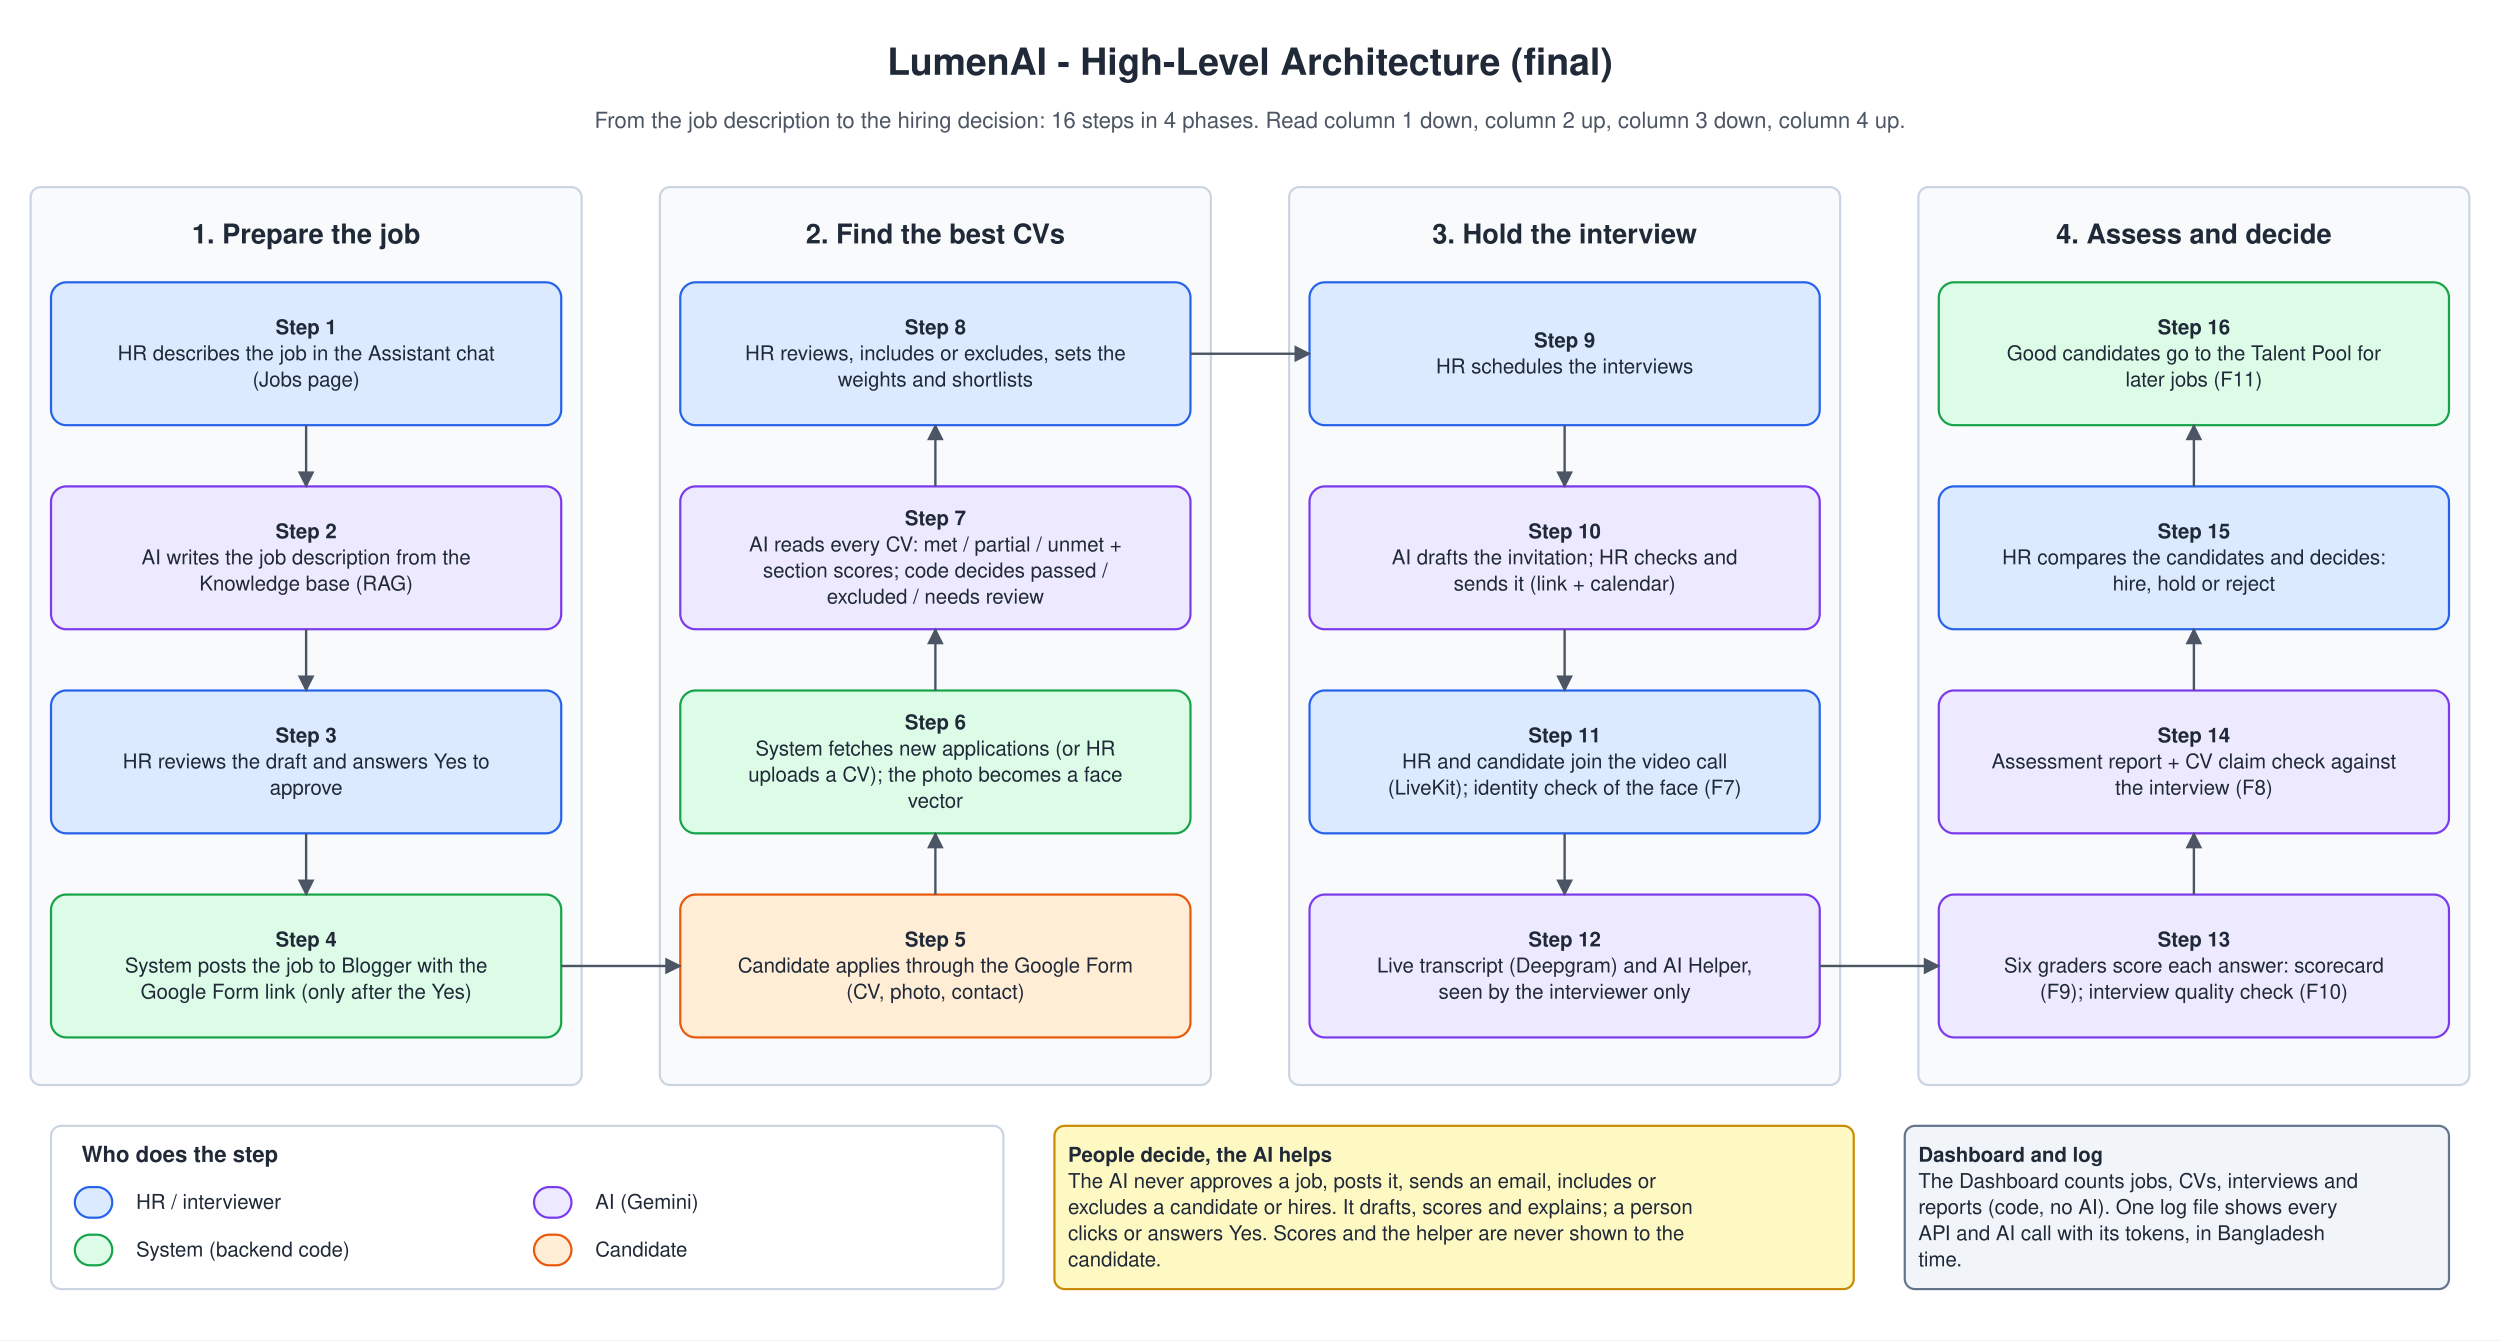
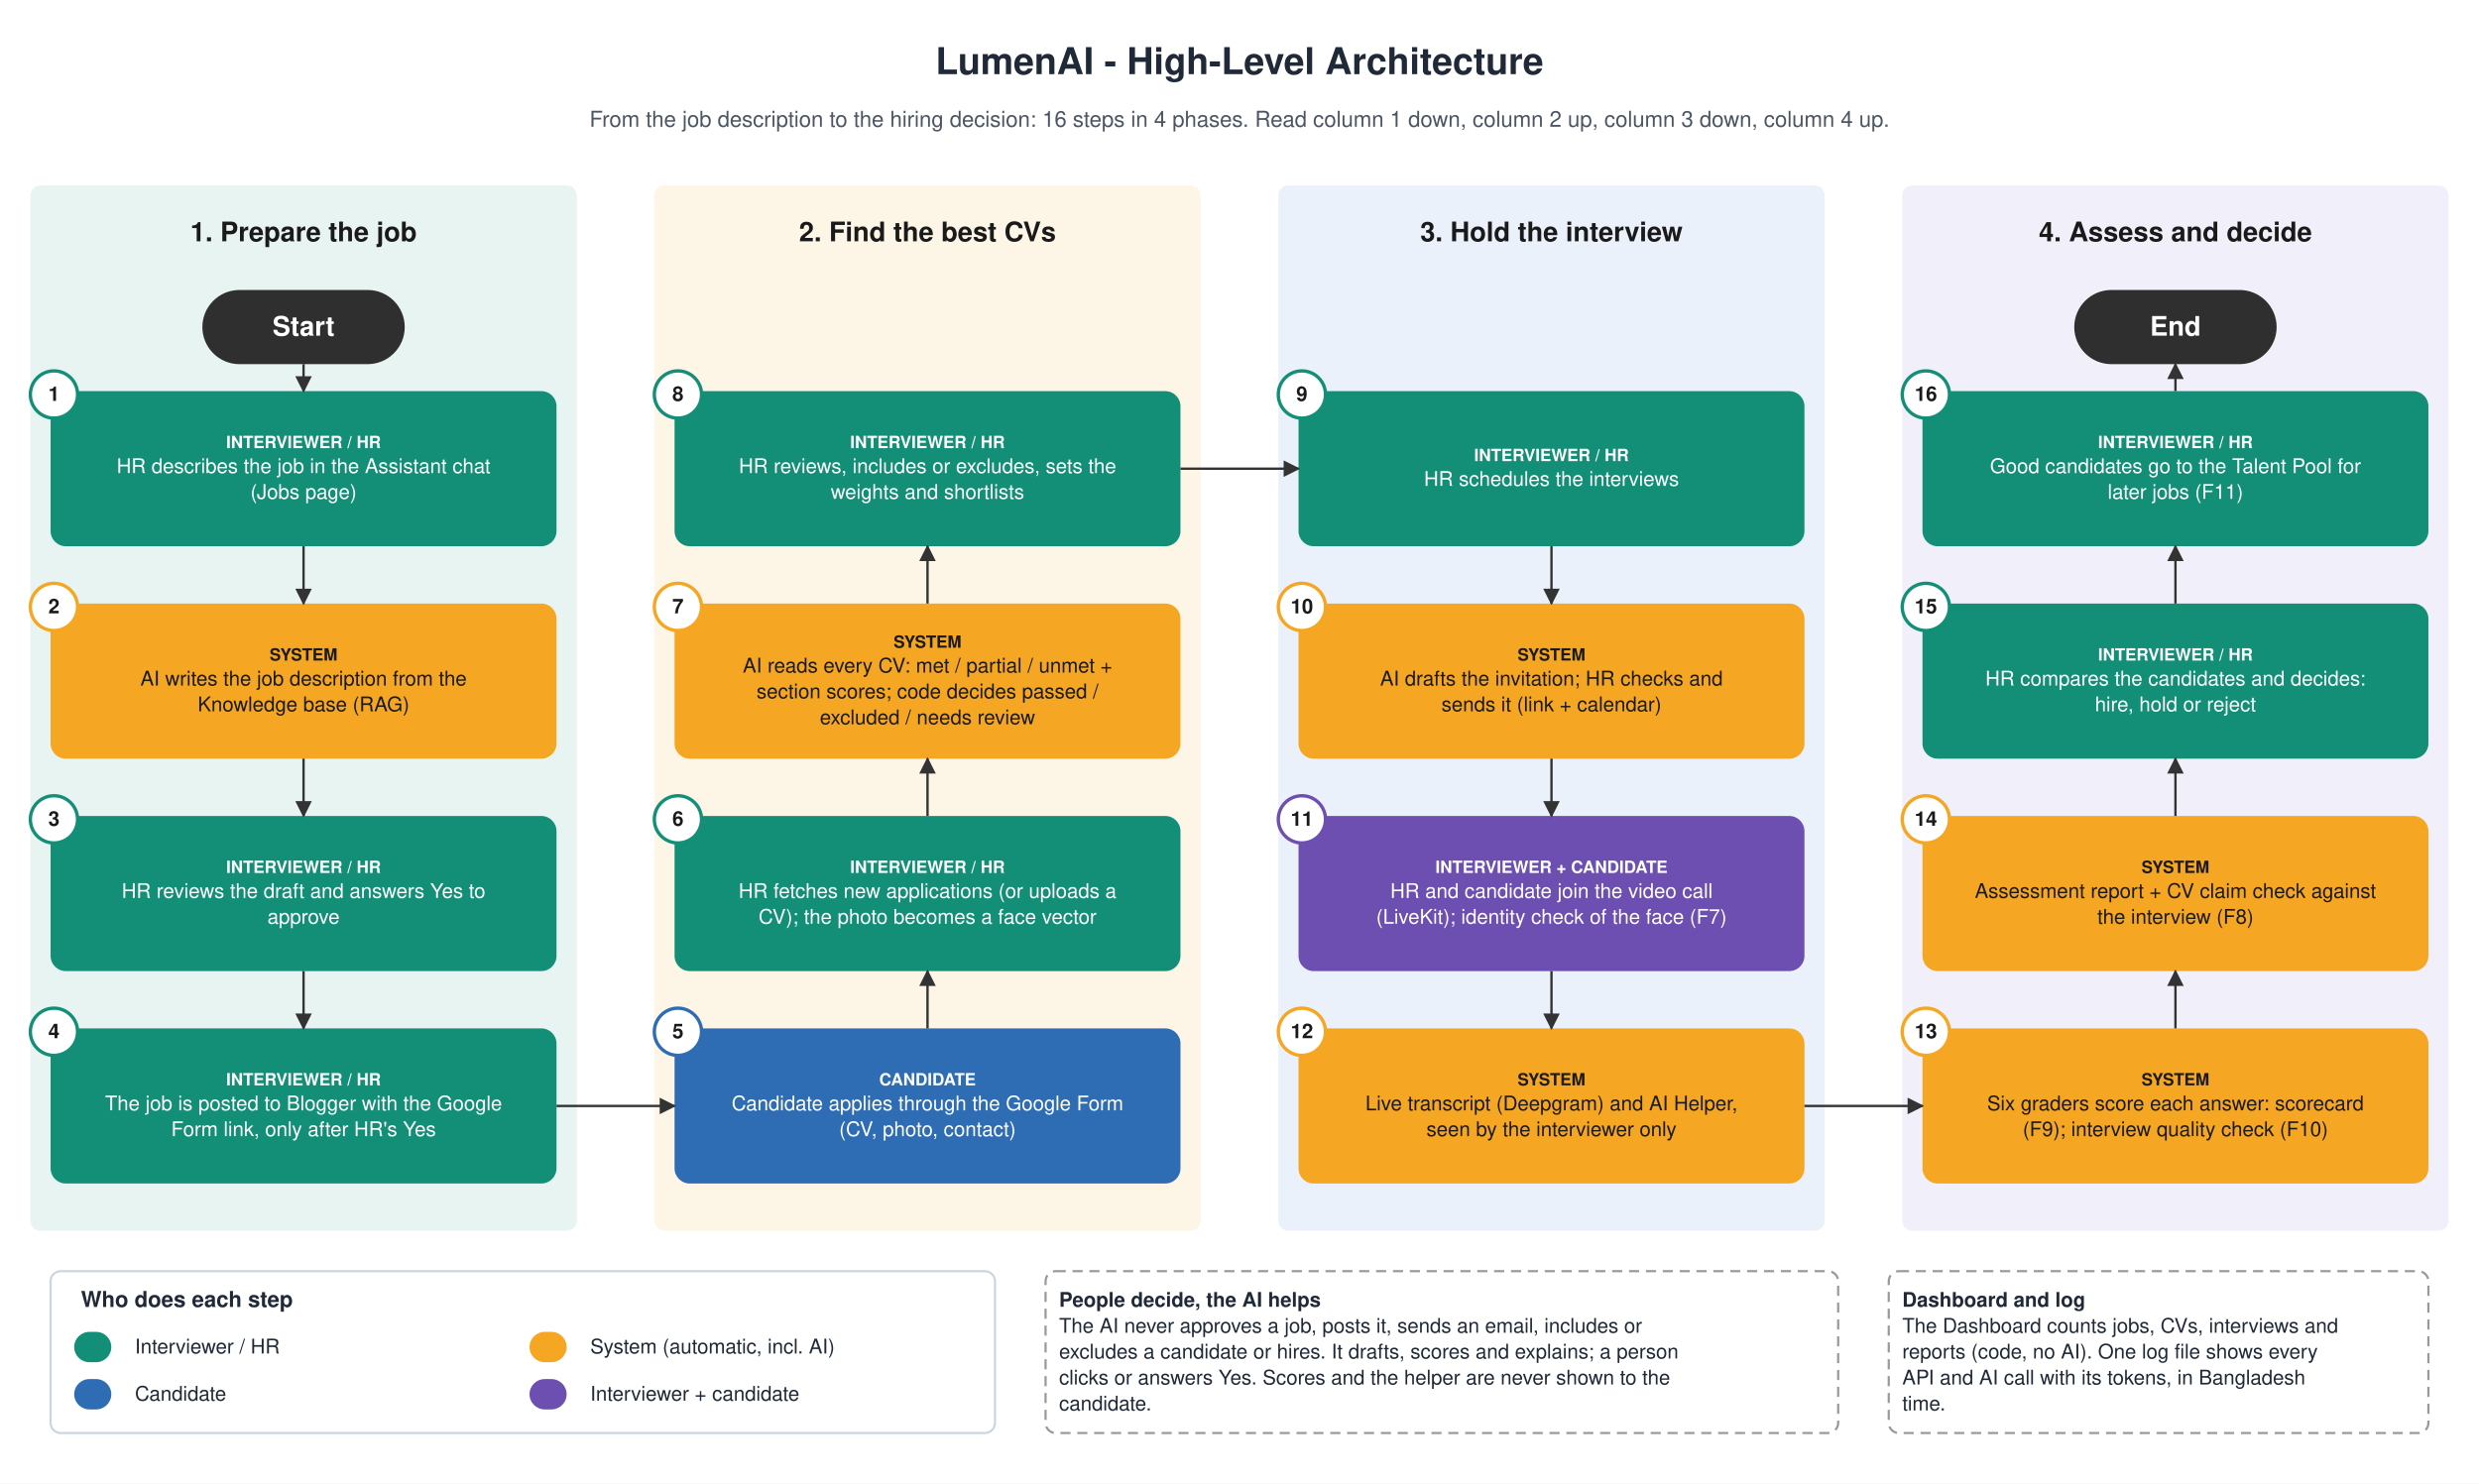
- <svg xmlns="http://www.w3.org/2000/svg" width="1470" height="788" viewBox="0 0 1470 788" font-family="Helvetica, Arial, sans-serif">
-   <rect width="1470" height="788" fill="#ffffff" />
+ <svg xmlns="http://www.w3.org/2000/svg" width="1470" height="880" viewBox="0 0 1470 880" font-family="Helvetica, Arial, sans-serif">
+   <rect width="1470" height="880" fill="#ffffff" />
  <defs>
    <marker id="arr" viewBox="0 0 10 10" refX="9" refY="5" markerWidth="7" markerHeight="7" orient="auto-start-reverse">
      <path d="M0 0L10 5L0 10z" fill="context-stroke" />
    </marker>
  </defs>
-   <rect x="18" y="110" width="324" height="528" rx="6" fill="#f8fafc" stroke="#cbd5e1" stroke-width="1.3" />
-   <rect x="388" y="110" width="324" height="528" rx="6" fill="#f8fafc" stroke="#cbd5e1" stroke-width="1.3" />
-   <rect x="758" y="110" width="324" height="528" rx="6" fill="#f8fafc" stroke="#cbd5e1" stroke-width="1.3" />
-   <rect x="1128" y="110" width="324" height="528" rx="6" fill="#f8fafc" stroke="#cbd5e1" stroke-width="1.3" />
-   <rect x="30" y="662" width="560" height="96" rx="6" fill="#ffffff" stroke="#cbd5e1" stroke-width="1.3" />
-   <rect x="620" y="662" width="470" height="96" rx="6" fill="#fef9c3" stroke="#ca8a04" stroke-width="1.3" />
-   <text x="628" y="683.1" font-size="12" text-anchor="start" font-weight="bold" fill="#1f2937">People decide, the AI helps</text>
-   <text x="628" y="698.5" font-size="12" text-anchor="start" font-weight="normal" fill="#1f2937">The AI never approves a job, posts it, sends an email, includes or</text>
-   <text x="628" y="713.8" font-size="12" text-anchor="start" font-weight="normal" fill="#1f2937">excludes a candidate or hires. It drafts, scores and explains; a person</text>
-   <text x="628" y="729.2" font-size="12" text-anchor="start" font-weight="normal" fill="#1f2937">clicks or answers Yes. Scores and the helper are never shown to the</text>
-   <text x="628" y="744.6" font-size="12" text-anchor="start" font-weight="normal" fill="#1f2937">candidate.</text>
-   <rect x="1120" y="662" width="320" height="96" rx="6" fill="#f1f5f9" stroke="#64748b" stroke-width="1.3" />
-   <text x="1128" y="683.1" font-size="12" text-anchor="start" font-weight="bold" fill="#1f2937">Dashboard and log</text>
-   <text x="1128" y="698.5" font-size="12" text-anchor="start" font-weight="normal" fill="#1f2937">The Dashboard counts jobs, CVs, interviews and</text>
-   <text x="1128" y="713.8" font-size="12" text-anchor="start" font-weight="normal" fill="#1f2937">reports (code, no AI). One log file shows every</text>
-   <text x="1128" y="729.2" font-size="12" text-anchor="start" font-weight="normal" fill="#1f2937">API and AI call with its tokens, in Bangladesh</text>
-   <text x="1128" y="744.6" font-size="12" text-anchor="start" font-weight="normal" fill="#1f2937">time.</text>
-   <text x="735.0" y="44.0" font-size="22" text-anchor="middle" font-weight="bold" fill="#1f2937">LumenAI - High-Level Architecture (final)</text>
+   <rect x="18" y="110" width="324" height="620" rx="6" fill="#E8F4F1" stroke="none" stroke-width="1.3" />
+   <rect x="388" y="110" width="324" height="620" rx="6" fill="#FDF5E6" stroke="none" stroke-width="1.3" />
+   <rect x="758" y="110" width="324" height="620" rx="6" fill="#EAF1FB" stroke="none" stroke-width="1.3" />
+   <rect x="1128" y="110" width="324" height="620" rx="6" fill="#F1EFF9" stroke="none" stroke-width="1.3" />
+   <rect x="30" y="754" width="560" height="96" rx="6" fill="#ffffff" stroke="#cbd5e1" stroke-width="1.3" />
+   <rect x="620" y="754" width="470" height="96" rx="6" fill="#FFFFFF" stroke="#999999" stroke-width="1.3" stroke-dasharray="6 4" />
+   <text x="628" y="775.1" font-size="12" text-anchor="start" font-weight="bold" fill="#1f2937">People decide, the AI helps</text>
+   <text x="628" y="790.5" font-size="12" text-anchor="start" font-weight="normal" fill="#1f2937">The AI never approves a job, posts it, sends an email, includes or</text>
+   <text x="628" y="805.8" font-size="12" text-anchor="start" font-weight="normal" fill="#1f2937">excludes a candidate or hires. It drafts, scores and explains; a person</text>
+   <text x="628" y="821.2" font-size="12" text-anchor="start" font-weight="normal" fill="#1f2937">clicks or answers Yes. Scores and the helper are never shown to the</text>
+   <text x="628" y="836.6" font-size="12" text-anchor="start" font-weight="normal" fill="#1f2937">candidate.</text>
+   <rect x="1120" y="754" width="320" height="96" rx="6" fill="#FFFFFF" stroke="#999999" stroke-width="1.3" stroke-dasharray="6 4" />
+   <text x="1128" y="775.1" font-size="12" text-anchor="start" font-weight="bold" fill="#1f2937">Dashboard and log</text>
+   <text x="1128" y="790.5" font-size="12" text-anchor="start" font-weight="normal" fill="#1f2937">The Dashboard counts jobs, CVs, interviews and</text>
+   <text x="1128" y="805.8" font-size="12" text-anchor="start" font-weight="normal" fill="#1f2937">reports (code, no AI). One log file shows every</text>
+   <text x="1128" y="821.2" font-size="12" text-anchor="start" font-weight="normal" fill="#1f2937">API and AI call with its tokens, in Bangladesh</text>
+   <text x="1128" y="836.6" font-size="12" text-anchor="start" font-weight="normal" fill="#1f2937">time.</text>
+   <text x="735.0" y="44.0" font-size="22" text-anchor="middle" font-weight="bold" fill="#1f2937">LumenAI - High-Level Architecture</text>
  <text x="735.0" y="75.2" font-size="13" text-anchor="middle" font-weight="normal" fill="#4b5563">From the job description to the hiring decision: 16 steps in 4 phases. Read column 1 down, column 2 up, column 3 down, column 4 up.</text>
-   <text x="180.0" y="143.1" font-size="16" text-anchor="middle" font-weight="bold" fill="#1f2937">1. Prepare the job</text>
-   <rect x="30" y="166" width="300" height="84" rx="9" fill="#dbeafe" stroke="#2563eb" stroke-width="1.3" />
-   <text x="180.0" y="196.5" font-size="12" text-anchor="middle" font-weight="bold" fill="#1f2937">Step 1</text>
-   <text x="180.0" y="211.8" font-size="12" text-anchor="middle" font-weight="normal" fill="#1f2937">HR describes the job in the Assistant chat</text>
-   <text x="180.0" y="227.2" font-size="12" text-anchor="middle" font-weight="normal" fill="#1f2937">(Jobs page)</text>
-   <rect x="30" y="286" width="300" height="84" rx="9" fill="#ede9fe" stroke="#7c3aed" stroke-width="1.3" />
-   <text x="180.0" y="316.5" font-size="12" text-anchor="middle" font-weight="bold" fill="#1f2937">Step 2</text>
-   <text x="180.0" y="331.8" font-size="12" text-anchor="middle" font-weight="normal" fill="#1f2937">AI writes the job description from the</text>
-   <text x="180.0" y="347.2" font-size="12" text-anchor="middle" font-weight="normal" fill="#1f2937">Knowledge base (RAG)</text>
-   <rect x="30" y="406" width="300" height="84" rx="9" fill="#dbeafe" stroke="#2563eb" stroke-width="1.3" />
-   <text x="180.0" y="436.5" font-size="12" text-anchor="middle" font-weight="bold" fill="#1f2937">Step 3</text>
-   <text x="180.0" y="451.8" font-size="12" text-anchor="middle" font-weight="normal" fill="#1f2937">HR reviews the draft and answers Yes to</text>
-   <text x="180.0" y="467.2" font-size="12" text-anchor="middle" font-weight="normal" fill="#1f2937">approve</text>
-   <rect x="30" y="526" width="300" height="84" rx="9" fill="#dcfce7" stroke="#16a34a" stroke-width="1.3" />
-   <text x="180.0" y="556.5" font-size="12" text-anchor="middle" font-weight="bold" fill="#1f2937">Step 4</text>
-   <text x="180.0" y="571.8" font-size="12" text-anchor="middle" font-weight="normal" fill="#1f2937">System posts the job to Blogger with the</text>
-   <text x="180.0" y="587.2" font-size="12" text-anchor="middle" font-weight="normal" fill="#1f2937">Google Form link (only after the Yes)</text>
-   <text x="550.0" y="143.1" font-size="16" text-anchor="middle" font-weight="bold" fill="#1f2937">2. Find the best CVs</text>
-   <rect x="400" y="166" width="300" height="84" rx="9" fill="#dbeafe" stroke="#2563eb" stroke-width="1.3" />
-   <text x="550.0" y="196.5" font-size="12" text-anchor="middle" font-weight="bold" fill="#1f2937">Step 8</text>
-   <text x="550.0" y="211.8" font-size="12" text-anchor="middle" font-weight="normal" fill="#1f2937">HR reviews, includes or excludes, sets the</text>
-   <text x="550.0" y="227.2" font-size="12" text-anchor="middle" font-weight="normal" fill="#1f2937">weights and shortlists</text>
-   <rect x="400" y="286" width="300" height="84" rx="9" fill="#ede9fe" stroke="#7c3aed" stroke-width="1.3" />
-   <text x="550.0" y="308.8" font-size="12" text-anchor="middle" font-weight="bold" fill="#1f2937">Step 7</text>
-   <text x="550.0" y="324.2" font-size="12" text-anchor="middle" font-weight="normal" fill="#1f2937">AI reads every CV: met / partial / unmet +</text>
-   <text x="550.0" y="339.5" font-size="12" text-anchor="middle" font-weight="normal" fill="#1f2937">section scores; code decides passed /</text>
-   <text x="550.0" y="354.9" font-size="12" text-anchor="middle" font-weight="normal" fill="#1f2937">excluded / needs review</text>
-   <rect x="400" y="406" width="300" height="84" rx="9" fill="#dcfce7" stroke="#16a34a" stroke-width="1.3" />
-   <text x="550.0" y="428.8" font-size="12" text-anchor="middle" font-weight="bold" fill="#1f2937">Step 6</text>
-   <text x="550.0" y="444.2" font-size="12" text-anchor="middle" font-weight="normal" fill="#1f2937">System fetches new applications (or HR</text>
-   <text x="550.0" y="459.5" font-size="12" text-anchor="middle" font-weight="normal" fill="#1f2937">uploads a CV); the photo becomes a face</text>
-   <text x="550.0" y="474.9" font-size="12" text-anchor="middle" font-weight="normal" fill="#1f2937">vector</text>
-   <rect x="400" y="526" width="300" height="84" rx="9" fill="#ffedd5" stroke="#ea580c" stroke-width="1.3" />
-   <text x="550.0" y="556.5" font-size="12" text-anchor="middle" font-weight="bold" fill="#1f2937">Step 5</text>
-   <text x="550.0" y="571.8" font-size="12" text-anchor="middle" font-weight="normal" fill="#1f2937">Candidate applies through the Google Form</text>
-   <text x="550.0" y="587.2" font-size="12" text-anchor="middle" font-weight="normal" fill="#1f2937">(CV, photo, contact)</text>
-   <text x="920.0" y="143.1" font-size="16" text-anchor="middle" font-weight="bold" fill="#1f2937">3. Hold the interview</text>
-   <rect x="770" y="166" width="300" height="84" rx="9" fill="#dbeafe" stroke="#2563eb" stroke-width="1.3" />
-   <text x="920.0" y="204.2" font-size="12" text-anchor="middle" font-weight="bold" fill="#1f2937">Step 9</text>
-   <text x="920.0" y="219.5" font-size="12" text-anchor="middle" font-weight="normal" fill="#1f2937">HR schedules the interviews</text>
-   <rect x="770" y="286" width="300" height="84" rx="9" fill="#ede9fe" stroke="#7c3aed" stroke-width="1.3" />
-   <text x="920.0" y="316.5" font-size="12" text-anchor="middle" font-weight="bold" fill="#1f2937">Step 10</text>
-   <text x="920.0" y="331.8" font-size="12" text-anchor="middle" font-weight="normal" fill="#1f2937">AI drafts the invitation; HR checks and</text>
-   <text x="920.0" y="347.2" font-size="12" text-anchor="middle" font-weight="normal" fill="#1f2937">sends it (link + calendar)</text>
-   <rect x="770" y="406" width="300" height="84" rx="9" fill="#dbeafe" stroke="#2563eb" stroke-width="1.3" />
-   <text x="920.0" y="436.5" font-size="12" text-anchor="middle" font-weight="bold" fill="#1f2937">Step 11</text>
-   <text x="920.0" y="451.8" font-size="12" text-anchor="middle" font-weight="normal" fill="#1f2937">HR and candidate join the video call</text>
-   <text x="920.0" y="467.2" font-size="12" text-anchor="middle" font-weight="normal" fill="#1f2937">(LiveKit); identity check of the face (F7)</text>
-   <rect x="770" y="526" width="300" height="84" rx="9" fill="#ede9fe" stroke="#7c3aed" stroke-width="1.3" />
-   <text x="920.0" y="556.5" font-size="12" text-anchor="middle" font-weight="bold" fill="#1f2937">Step 12</text>
-   <text x="920.0" y="571.8" font-size="12" text-anchor="middle" font-weight="normal" fill="#1f2937">Live transcript (Deepgram) and AI Helper,</text>
-   <text x="920.0" y="587.2" font-size="12" text-anchor="middle" font-weight="normal" fill="#1f2937">seen by the interviewer only</text>
-   <text x="1290.0" y="143.1" font-size="16" text-anchor="middle" font-weight="bold" fill="#1f2937">4. Assess and decide</text>
-   <rect x="1140" y="166" width="300" height="84" rx="9" fill="#dcfce7" stroke="#16a34a" stroke-width="1.3" />
-   <text x="1290.0" y="196.5" font-size="12" text-anchor="middle" font-weight="bold" fill="#1f2937">Step 16</text>
-   <text x="1290.0" y="211.8" font-size="12" text-anchor="middle" font-weight="normal" fill="#1f2937">Good candidates go to the Talent Pool for</text>
-   <text x="1290.0" y="227.2" font-size="12" text-anchor="middle" font-weight="normal" fill="#1f2937">later jobs (F11)</text>
-   <rect x="1140" y="286" width="300" height="84" rx="9" fill="#dbeafe" stroke="#2563eb" stroke-width="1.3" />
-   <text x="1290.0" y="316.5" font-size="12" text-anchor="middle" font-weight="bold" fill="#1f2937">Step 15</text>
-   <text x="1290.0" y="331.8" font-size="12" text-anchor="middle" font-weight="normal" fill="#1f2937">HR compares the candidates and decides:</text>
-   <text x="1290.0" y="347.2" font-size="12" text-anchor="middle" font-weight="normal" fill="#1f2937">hire, hold or reject</text>
-   <rect x="1140" y="406" width="300" height="84" rx="9" fill="#ede9fe" stroke="#7c3aed" stroke-width="1.3" />
-   <text x="1290.0" y="436.5" font-size="12" text-anchor="middle" font-weight="bold" fill="#1f2937">Step 14</text>
-   <text x="1290.0" y="451.8" font-size="12" text-anchor="middle" font-weight="normal" fill="#1f2937">Assessment report + CV claim check against</text>
-   <text x="1290.0" y="467.2" font-size="12" text-anchor="middle" font-weight="normal" fill="#1f2937">the interview (F8)</text>
-   <rect x="1140" y="526" width="300" height="84" rx="9" fill="#ede9fe" stroke="#7c3aed" stroke-width="1.3" />
-   <text x="1290.0" y="556.5" font-size="12" text-anchor="middle" font-weight="bold" fill="#1f2937">Step 13</text>
-   <text x="1290.0" y="571.8" font-size="12" text-anchor="middle" font-weight="normal" fill="#1f2937">Six graders score each answer: scorecard</text>
-   <text x="1290.0" y="587.2" font-size="12" text-anchor="middle" font-weight="normal" fill="#1f2937">(F9); interview quality check (F10)</text>
-   <text x="48" y="683.2" font-size="13" text-anchor="start" font-weight="bold" fill="#1f2937">Who does the step</text>
-   <rect x="44" y="698" width="22" height="18" rx="9" fill="#dbeafe" stroke="#2563eb" stroke-width="1.3" />
-   <text x="80" y="710.8" font-size="12" text-anchor="start" font-weight="normal" fill="#1f2937">HR / interviewer</text>
-   <rect x="314" y="698" width="22" height="18" rx="9" fill="#ede9fe" stroke="#7c3aed" stroke-width="1.3" />
-   <text x="350" y="710.8" font-size="12" text-anchor="start" font-weight="normal" fill="#1f2937">AI (Gemini)</text>
-   <rect x="44" y="726" width="22" height="18" rx="9" fill="#dcfce7" stroke="#16a34a" stroke-width="1.3" />
-   <text x="80" y="738.8" font-size="12" text-anchor="start" font-weight="normal" fill="#1f2937">System (backend code)</text>
-   <rect x="314" y="726" width="22" height="18" rx="9" fill="#ffedd5" stroke="#ea580c" stroke-width="1.3" />
-   <text x="350" y="738.8" font-size="12" text-anchor="start" font-weight="normal" fill="#1f2937">Candidate</text>
-   <path d="M180.0 250.0 L180.0 286.0" fill="none" stroke="#4b5563" stroke-width="1.4" marker-end="url(#arr)" />
-   <path d="M180.0 370.0 L180.0 406.0" fill="none" stroke="#4b5563" stroke-width="1.4" marker-end="url(#arr)" />
-   <path d="M180.0 490.0 L180.0 526.0" fill="none" stroke="#4b5563" stroke-width="1.4" marker-end="url(#arr)" />
-   <path d="M550.0 526.0 L550.0 490.0" fill="none" stroke="#4b5563" stroke-width="1.4" marker-end="url(#arr)" />
-   <path d="M550.0 406.0 L550.0 370.0" fill="none" stroke="#4b5563" stroke-width="1.4" marker-end="url(#arr)" />
-   <path d="M550.0 286.0 L550.0 250.0" fill="none" stroke="#4b5563" stroke-width="1.4" marker-end="url(#arr)" />
-   <path d="M920.0 250.0 L920.0 286.0" fill="none" stroke="#4b5563" stroke-width="1.4" marker-end="url(#arr)" />
-   <path d="M920.0 370.0 L920.0 406.0" fill="none" stroke="#4b5563" stroke-width="1.4" marker-end="url(#arr)" />
-   <path d="M920.0 490.0 L920.0 526.0" fill="none" stroke="#4b5563" stroke-width="1.4" marker-end="url(#arr)" />
-   <path d="M1290.0 526.0 L1290.0 490.0" fill="none" stroke="#4b5563" stroke-width="1.4" marker-end="url(#arr)" />
-   <path d="M1290.0 406.0 L1290.0 370.0" fill="none" stroke="#4b5563" stroke-width="1.4" marker-end="url(#arr)" />
-   <path d="M1290.0 286.0 L1290.0 250.0" fill="none" stroke="#4b5563" stroke-width="1.4" marker-end="url(#arr)" />
-   <path d="M330.0 568.0 L400.0 568.0" fill="none" stroke="#4b5563" stroke-width="1.4" marker-end="url(#arr)" />
-   <path d="M700.0 208.0 L770.0 208.0" fill="none" stroke="#4b5563" stroke-width="1.4" marker-end="url(#arr)" />
-   <path d="M1070.0 568.0 L1140.0 568.0" fill="none" stroke="#4b5563" stroke-width="1.4" marker-end="url(#arr)" />
+   <text x="180.0" y="143.1" font-size="16" text-anchor="middle" font-weight="bold" fill="#1A1A1A">1. Prepare the job</text>
+   <rect x="30" y="232" width="300" height="92" rx="9" fill="#148F77" stroke="none" stroke-width="1.3" />
+   <text x="180.0" y="265.8" font-size="10" text-anchor="middle" font-weight="bold" fill="#FFFFFF">INTERVIEWER / HR</text>
+   <text x="180.0" y="280.6" font-size="12" text-anchor="middle" font-weight="normal" fill="#FFFFFF">HR describes the job in the Assistant chat</text>
+   <text x="180.0" y="295.9" font-size="12" text-anchor="middle" font-weight="normal" fill="#FFFFFF">(Jobs page)</text>
+   <ellipse cx="32.0" cy="234.0" rx="14.0" ry="14.0" fill="#FFFFFF" stroke="#148F77" stroke-width="2" />
+   <text x="32.0" y="237.8" font-size="12" text-anchor="middle" font-weight="bold" fill="#1A1A1A">1</text>
+   <rect x="30" y="358" width="300" height="92" rx="9" fill="#F5A623" stroke="none" stroke-width="1.3" />
+   <text x="180.0" y="391.8" font-size="10" text-anchor="middle" font-weight="bold" fill="#1A1A1A">SYSTEM</text>
+   <text x="180.0" y="406.6" font-size="12" text-anchor="middle" font-weight="normal" fill="#1A1A1A">AI writes the job description from the</text>
+   <text x="180.0" y="421.9" font-size="12" text-anchor="middle" font-weight="normal" fill="#1A1A1A">Knowledge base (RAG)</text>
+   <ellipse cx="32.0" cy="360.0" rx="14.0" ry="14.0" fill="#FFFFFF" stroke="#F5A623" stroke-width="2" />
+   <text x="32.0" y="363.8" font-size="12" text-anchor="middle" font-weight="bold" fill="#1A1A1A">2</text>
+   <rect x="30" y="484" width="300" height="92" rx="9" fill="#148F77" stroke="none" stroke-width="1.3" />
+   <text x="180.0" y="517.8" font-size="10" text-anchor="middle" font-weight="bold" fill="#FFFFFF">INTERVIEWER / HR</text>
+   <text x="180.0" y="532.6" font-size="12" text-anchor="middle" font-weight="normal" fill="#FFFFFF">HR reviews the draft and answers Yes to</text>
+   <text x="180.0" y="547.9" font-size="12" text-anchor="middle" font-weight="normal" fill="#FFFFFF">approve</text>
+   <ellipse cx="32.0" cy="486.0" rx="14.0" ry="14.0" fill="#FFFFFF" stroke="#148F77" stroke-width="2" />
+   <text x="32.0" y="489.8" font-size="12" text-anchor="middle" font-weight="bold" fill="#1A1A1A">3</text>
+   <rect x="30" y="610" width="300" height="92" rx="9" fill="#148F77" stroke="none" stroke-width="1.3" />
+   <text x="180.0" y="643.8" font-size="10" text-anchor="middle" font-weight="bold" fill="#FFFFFF">INTERVIEWER / HR</text>
+   <text x="180.0" y="658.6" font-size="12" text-anchor="middle" font-weight="normal" fill="#FFFFFF">The job is posted to Blogger with the Google</text>
+   <text x="180.0" y="673.9" font-size="12" text-anchor="middle" font-weight="normal" fill="#FFFFFF">Form link, only after HR's Yes</text>
+   <ellipse cx="32.0" cy="612.0" rx="14.0" ry="14.0" fill="#FFFFFF" stroke="#148F77" stroke-width="2" />
+   <text x="32.0" y="615.8" font-size="12" text-anchor="middle" font-weight="bold" fill="#1A1A1A">4</text>
+   <text x="550.0" y="143.1" font-size="16" text-anchor="middle" font-weight="bold" fill="#1A1A1A">2. Find the best CVs</text>
+   <rect x="400" y="232" width="300" height="92" rx="9" fill="#148F77" stroke="none" stroke-width="1.3" />
+   <text x="550.0" y="265.8" font-size="10" text-anchor="middle" font-weight="bold" fill="#FFFFFF">INTERVIEWER / HR</text>
+   <text x="550.0" y="280.6" font-size="12" text-anchor="middle" font-weight="normal" fill="#FFFFFF">HR reviews, includes or excludes, sets the</text>
+   <text x="550.0" y="295.9" font-size="12" text-anchor="middle" font-weight="normal" fill="#FFFFFF">weights and shortlists</text>
+   <ellipse cx="402.0" cy="234.0" rx="14.0" ry="14.0" fill="#FFFFFF" stroke="#148F77" stroke-width="2" />
+   <text x="402.0" y="237.8" font-size="12" text-anchor="middle" font-weight="bold" fill="#1A1A1A">8</text>
+   <rect x="400" y="358" width="300" height="92" rx="9" fill="#F5A623" stroke="none" stroke-width="1.3" />
+   <text x="550.0" y="384.2" font-size="10" text-anchor="middle" font-weight="bold" fill="#1A1A1A">SYSTEM</text>
+   <text x="550.0" y="398.9" font-size="12" text-anchor="middle" font-weight="normal" fill="#1A1A1A">AI reads every CV: met / partial / unmet +</text>
+   <text x="550.0" y="414.2" font-size="12" text-anchor="middle" font-weight="normal" fill="#1A1A1A">section scores; code decides passed /</text>
+   <text x="550.0" y="429.6" font-size="12" text-anchor="middle" font-weight="normal" fill="#1A1A1A">excluded / needs review</text>
+   <ellipse cx="402.0" cy="360.0" rx="14.0" ry="14.0" fill="#FFFFFF" stroke="#F5A623" stroke-width="2" />
+   <text x="402.0" y="363.8" font-size="12" text-anchor="middle" font-weight="bold" fill="#1A1A1A">7</text>
+   <rect x="400" y="484" width="300" height="92" rx="9" fill="#148F77" stroke="none" stroke-width="1.3" />
+   <text x="550.0" y="517.8" font-size="10" text-anchor="middle" font-weight="bold" fill="#FFFFFF">INTERVIEWER / HR</text>
+   <text x="550.0" y="532.6" font-size="12" text-anchor="middle" font-weight="normal" fill="#FFFFFF">HR fetches new applications (or uploads a</text>
+   <text x="550.0" y="547.9" font-size="12" text-anchor="middle" font-weight="normal" fill="#FFFFFF">CV); the photo becomes a face vector</text>
+   <ellipse cx="402.0" cy="486.0" rx="14.0" ry="14.0" fill="#FFFFFF" stroke="#148F77" stroke-width="2" />
+   <text x="402.0" y="489.8" font-size="12" text-anchor="middle" font-weight="bold" fill="#1A1A1A">6</text>
+   <rect x="400" y="610" width="300" height="92" rx="9" fill="#2E6DB4" stroke="none" stroke-width="1.3" />
+   <text x="550.0" y="643.8" font-size="10" text-anchor="middle" font-weight="bold" fill="#FFFFFF">CANDIDATE</text>
+   <text x="550.0" y="658.6" font-size="12" text-anchor="middle" font-weight="normal" fill="#FFFFFF">Candidate applies through the Google Form</text>
+   <text x="550.0" y="673.9" font-size="12" text-anchor="middle" font-weight="normal" fill="#FFFFFF">(CV, photo, contact)</text>
+   <ellipse cx="402.0" cy="612.0" rx="14.0" ry="14.0" fill="#FFFFFF" stroke="#2E6DB4" stroke-width="2" />
+   <text x="402.0" y="615.8" font-size="12" text-anchor="middle" font-weight="bold" fill="#1A1A1A">5</text>
+   <text x="920.0" y="143.1" font-size="16" text-anchor="middle" font-weight="bold" fill="#1A1A1A">3. Hold the interview</text>
+   <rect x="770" y="232" width="300" height="92" rx="9" fill="#148F77" stroke="none" stroke-width="1.3" />
+   <text x="920.0" y="273.5" font-size="10" text-anchor="middle" font-weight="bold" fill="#FFFFFF">INTERVIEWER / HR</text>
+   <text x="920.0" y="288.2" font-size="12" text-anchor="middle" font-weight="normal" fill="#FFFFFF">HR schedules the interviews</text>
+   <ellipse cx="772.0" cy="234.0" rx="14.0" ry="14.0" fill="#FFFFFF" stroke="#148F77" stroke-width="2" />
+   <text x="772.0" y="237.8" font-size="12" text-anchor="middle" font-weight="bold" fill="#1A1A1A">9</text>
+   <rect x="770" y="358" width="300" height="92" rx="9" fill="#F5A623" stroke="none" stroke-width="1.3" />
+   <text x="920.0" y="391.8" font-size="10" text-anchor="middle" font-weight="bold" fill="#1A1A1A">SYSTEM</text>
+   <text x="920.0" y="406.6" font-size="12" text-anchor="middle" font-weight="normal" fill="#1A1A1A">AI drafts the invitation; HR checks and</text>
+   <text x="920.0" y="421.9" font-size="12" text-anchor="middle" font-weight="normal" fill="#1A1A1A">sends it (link + calendar)</text>
+   <ellipse cx="772.0" cy="360.0" rx="14.0" ry="14.0" fill="#FFFFFF" stroke="#F5A623" stroke-width="2" />
+   <text x="772.0" y="363.8" font-size="12" text-anchor="middle" font-weight="bold" fill="#1A1A1A">10</text>
+   <rect x="770" y="484" width="300" height="92" rx="9" fill="#6C4FB0" stroke="none" stroke-width="1.3" />
+   <text x="920.0" y="517.8" font-size="10" text-anchor="middle" font-weight="bold" fill="#FFFFFF">INTERVIEWER + CANDIDATE</text>
+   <text x="920.0" y="532.6" font-size="12" text-anchor="middle" font-weight="normal" fill="#FFFFFF">HR and candidate join the video call</text>
+   <text x="920.0" y="547.9" font-size="12" text-anchor="middle" font-weight="normal" fill="#FFFFFF">(LiveKit); identity check of the face (F7)</text>
+   <ellipse cx="772.0" cy="486.0" rx="14.0" ry="14.0" fill="#FFFFFF" stroke="#6C4FB0" stroke-width="2" />
+   <text x="772.0" y="489.8" font-size="12" text-anchor="middle" font-weight="bold" fill="#1A1A1A">11</text>
+   <rect x="770" y="610" width="300" height="92" rx="9" fill="#F5A623" stroke="none" stroke-width="1.3" />
+   <text x="920.0" y="643.8" font-size="10" text-anchor="middle" font-weight="bold" fill="#1A1A1A">SYSTEM</text>
+   <text x="920.0" y="658.6" font-size="12" text-anchor="middle" font-weight="normal" fill="#1A1A1A">Live transcript (Deepgram) and AI Helper,</text>
+   <text x="920.0" y="673.9" font-size="12" text-anchor="middle" font-weight="normal" fill="#1A1A1A">seen by the interviewer only</text>
+   <ellipse cx="772.0" cy="612.0" rx="14.0" ry="14.0" fill="#FFFFFF" stroke="#F5A623" stroke-width="2" />
+   <text x="772.0" y="615.8" font-size="12" text-anchor="middle" font-weight="bold" fill="#1A1A1A">12</text>
+   <text x="1290.0" y="143.1" font-size="16" text-anchor="middle" font-weight="bold" fill="#1A1A1A">4. Assess and decide</text>
+   <rect x="1140" y="232" width="300" height="92" rx="9" fill="#148F77" stroke="none" stroke-width="1.3" />
+   <text x="1290.0" y="265.8" font-size="10" text-anchor="middle" font-weight="bold" fill="#FFFFFF">INTERVIEWER / HR</text>
+   <text x="1290.0" y="280.6" font-size="12" text-anchor="middle" font-weight="normal" fill="#FFFFFF">Good candidates go to the Talent Pool for</text>
+   <text x="1290.0" y="295.9" font-size="12" text-anchor="middle" font-weight="normal" fill="#FFFFFF">later jobs (F11)</text>
+   <ellipse cx="1142.0" cy="234.0" rx="14.0" ry="14.0" fill="#FFFFFF" stroke="#148F77" stroke-width="2" />
+   <text x="1142.0" y="237.8" font-size="12" text-anchor="middle" font-weight="bold" fill="#1A1A1A">16</text>
+   <rect x="1140" y="358" width="300" height="92" rx="9" fill="#148F77" stroke="none" stroke-width="1.3" />
+   <text x="1290.0" y="391.8" font-size="10" text-anchor="middle" font-weight="bold" fill="#FFFFFF">INTERVIEWER / HR</text>
+   <text x="1290.0" y="406.6" font-size="12" text-anchor="middle" font-weight="normal" fill="#FFFFFF">HR compares the candidates and decides:</text>
+   <text x="1290.0" y="421.9" font-size="12" text-anchor="middle" font-weight="normal" fill="#FFFFFF">hire, hold or reject</text>
+   <ellipse cx="1142.0" cy="360.0" rx="14.0" ry="14.0" fill="#FFFFFF" stroke="#148F77" stroke-width="2" />
+   <text x="1142.0" y="363.8" font-size="12" text-anchor="middle" font-weight="bold" fill="#1A1A1A">15</text>
+   <rect x="1140" y="484" width="300" height="92" rx="9" fill="#F5A623" stroke="none" stroke-width="1.3" />
+   <text x="1290.0" y="517.8" font-size="10" text-anchor="middle" font-weight="bold" fill="#1A1A1A">SYSTEM</text>
+   <text x="1290.0" y="532.6" font-size="12" text-anchor="middle" font-weight="normal" fill="#1A1A1A">Assessment report + CV claim check against</text>
+   <text x="1290.0" y="547.9" font-size="12" text-anchor="middle" font-weight="normal" fill="#1A1A1A">the interview (F8)</text>
+   <ellipse cx="1142.0" cy="486.0" rx="14.0" ry="14.0" fill="#FFFFFF" stroke="#F5A623" stroke-width="2" />
+   <text x="1142.0" y="489.8" font-size="12" text-anchor="middle" font-weight="bold" fill="#1A1A1A">14</text>
+   <rect x="1140" y="610" width="300" height="92" rx="9" fill="#F5A623" stroke="none" stroke-width="1.3" />
+   <text x="1290.0" y="643.8" font-size="10" text-anchor="middle" font-weight="bold" fill="#1A1A1A">SYSTEM</text>
+   <text x="1290.0" y="658.6" font-size="12" text-anchor="middle" font-weight="normal" fill="#1A1A1A">Six graders score each answer: scorecard</text>
+   <text x="1290.0" y="673.9" font-size="12" text-anchor="middle" font-weight="normal" fill="#1A1A1A">(F9); interview quality check (F10)</text>
+   <ellipse cx="1142.0" cy="612.0" rx="14.0" ry="14.0" fill="#FFFFFF" stroke="#F5A623" stroke-width="2" />
+   <text x="1142.0" y="615.8" font-size="12" text-anchor="middle" font-weight="bold" fill="#1A1A1A">13</text>
+   <rect x="120.0" y="172" width="120" height="44" rx="22.0" fill="#2F2F2F" stroke="none" stroke-width="1.3" />
+   <text x="180.0" y="199.1" font-size="16" text-anchor="middle" font-weight="bold" fill="#FFFFFF">Start</text>
+   <rect x="1230.0" y="172" width="120" height="44" rx="22.0" fill="#2F2F2F" stroke="none" stroke-width="1.3" />
+   <text x="1290.0" y="199.1" font-size="16" text-anchor="middle" font-weight="bold" fill="#FFFFFF">End</text>
+   <text x="48" y="775.2" font-size="13" text-anchor="start" font-weight="bold" fill="#1f2937">Who does each step</text>
+   <rect x="44" y="790" width="22" height="18" rx="9" fill="#148F77" stroke="none" stroke-width="1.3" />
+   <text x="80" y="802.8" font-size="12" text-anchor="start" font-weight="normal" fill="#1f2937">Interviewer / HR</text>
+   <rect x="314" y="790" width="22" height="18" rx="9" fill="#F5A623" stroke="none" stroke-width="1.3" />
+   <text x="350" y="802.8" font-size="12" text-anchor="start" font-weight="normal" fill="#1f2937">System (automatic, incl. AI)</text>
+   <rect x="44" y="818" width="22" height="18" rx="9" fill="#2E6DB4" stroke="none" stroke-width="1.3" />
+   <text x="80" y="830.8" font-size="12" text-anchor="start" font-weight="normal" fill="#1f2937">Candidate</text>
+   <rect x="314" y="818" width="22" height="18" rx="9" fill="#6C4FB0" stroke="none" stroke-width="1.3" />
+   <text x="350" y="830.8" font-size="12" text-anchor="start" font-weight="normal" fill="#1f2937">Interviewer + candidate</text>
+   <path d="M180.0 324.0 L180.0 358.0" fill="none" stroke="#333333" stroke-width="1.4" marker-end="url(#arr)" />
+   <path d="M180.0 450.0 L180.0 484.0" fill="none" stroke="#333333" stroke-width="1.4" marker-end="url(#arr)" />
+   <path d="M180.0 576.0 L180.0 610.0" fill="none" stroke="#333333" stroke-width="1.4" marker-end="url(#arr)" />
+   <path d="M550.0 610.0 L550.0 576.0" fill="none" stroke="#333333" stroke-width="1.4" marker-end="url(#arr)" />
+   <path d="M550.0 484.0 L550.0 450.0" fill="none" stroke="#333333" stroke-width="1.4" marker-end="url(#arr)" />
+   <path d="M550.0 358.0 L550.0 324.0" fill="none" stroke="#333333" stroke-width="1.4" marker-end="url(#arr)" />
+   <path d="M920.0 324.0 L920.0 358.0" fill="none" stroke="#333333" stroke-width="1.4" marker-end="url(#arr)" />
+   <path d="M920.0 450.0 L920.0 484.0" fill="none" stroke="#333333" stroke-width="1.4" marker-end="url(#arr)" />
+   <path d="M920.0 576.0 L920.0 610.0" fill="none" stroke="#333333" stroke-width="1.4" marker-end="url(#arr)" />
+   <path d="M1290.0 610.0 L1290.0 576.0" fill="none" stroke="#333333" stroke-width="1.4" marker-end="url(#arr)" />
+   <path d="M1290.0 484.0 L1290.0 450.0" fill="none" stroke="#333333" stroke-width="1.4" marker-end="url(#arr)" />
+   <path d="M1290.0 358.0 L1290.0 324.0" fill="none" stroke="#333333" stroke-width="1.4" marker-end="url(#arr)" />
+   <path d="M330.0 656.0 L400.0 656.0" fill="none" stroke="#333333" stroke-width="1.4" marker-end="url(#arr)" />
+   <path d="M700.0 278.0 L770.0 278.0" fill="none" stroke="#333333" stroke-width="1.4" marker-end="url(#arr)" />
+   <path d="M1070.0 656.0 L1140.0 656.0" fill="none" stroke="#333333" stroke-width="1.4" marker-end="url(#arr)" />
+   <path d="M180.0 216.0 L180.0 232.0" fill="none" stroke="#333333" stroke-width="1.4" marker-end="url(#arr)" />
+   <path d="M1290.0 232.0 L1290.0 216.0" fill="none" stroke="#333333" stroke-width="1.4" marker-end="url(#arr)" />
</svg>
